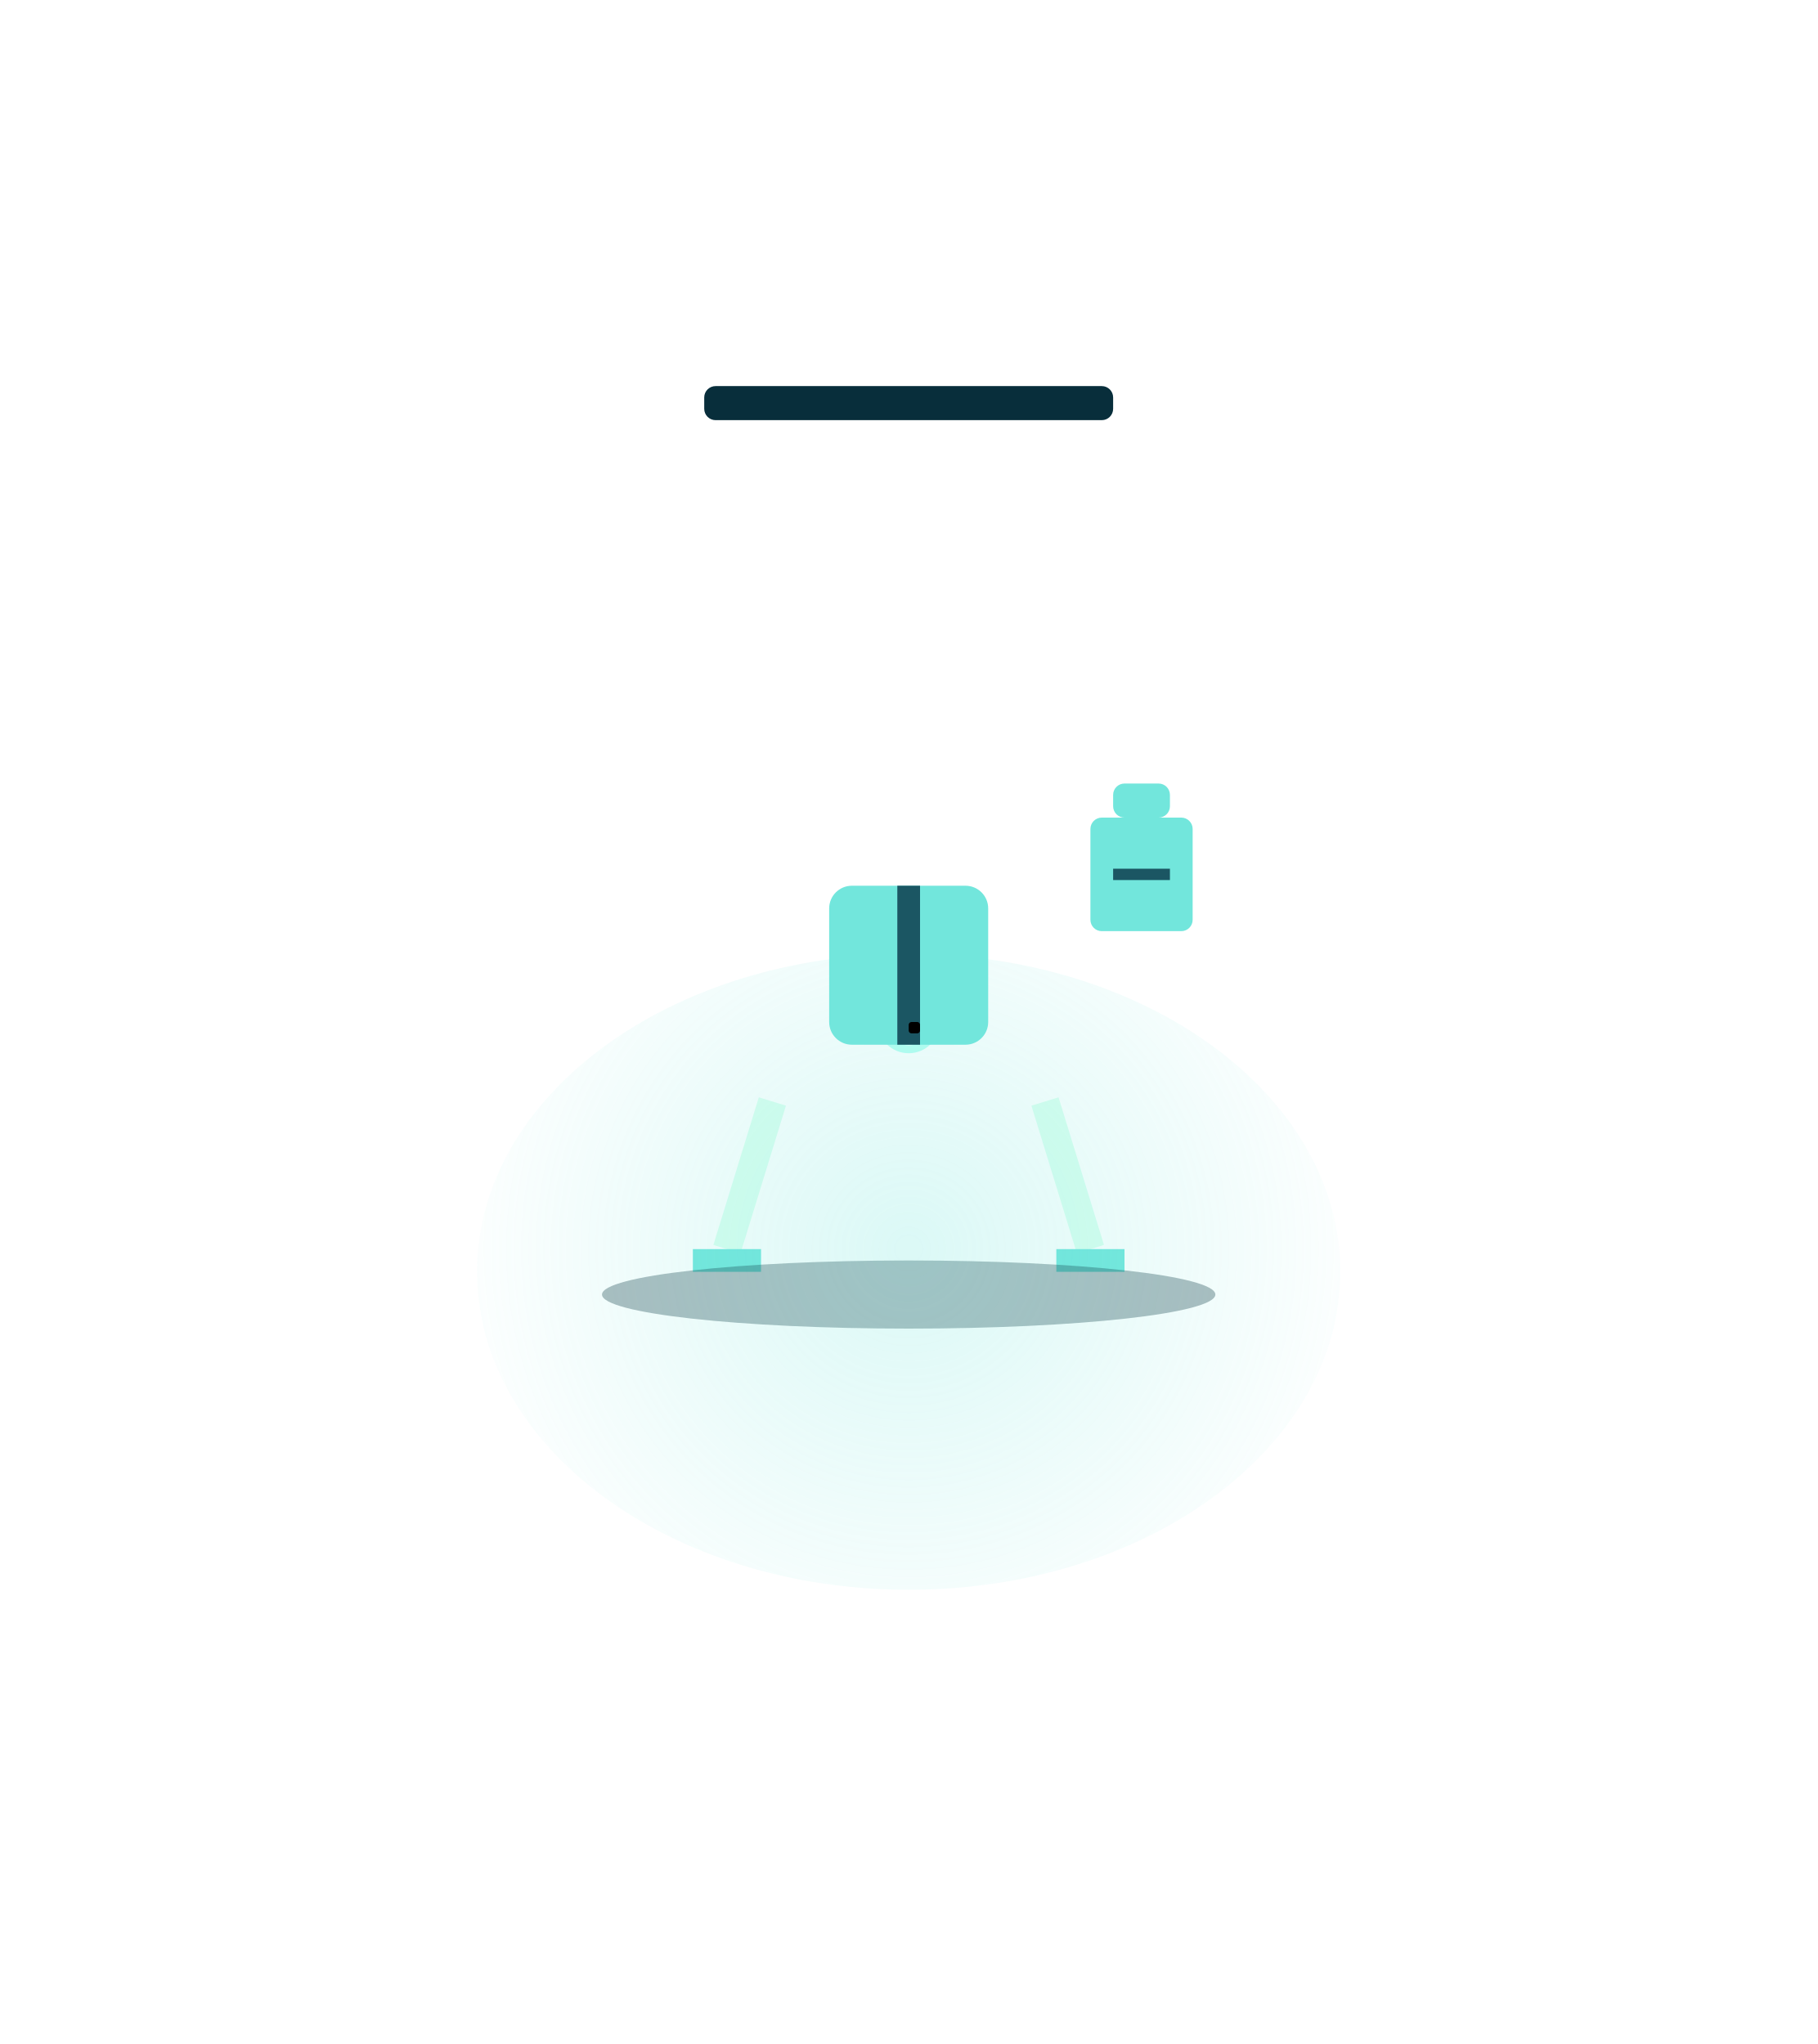
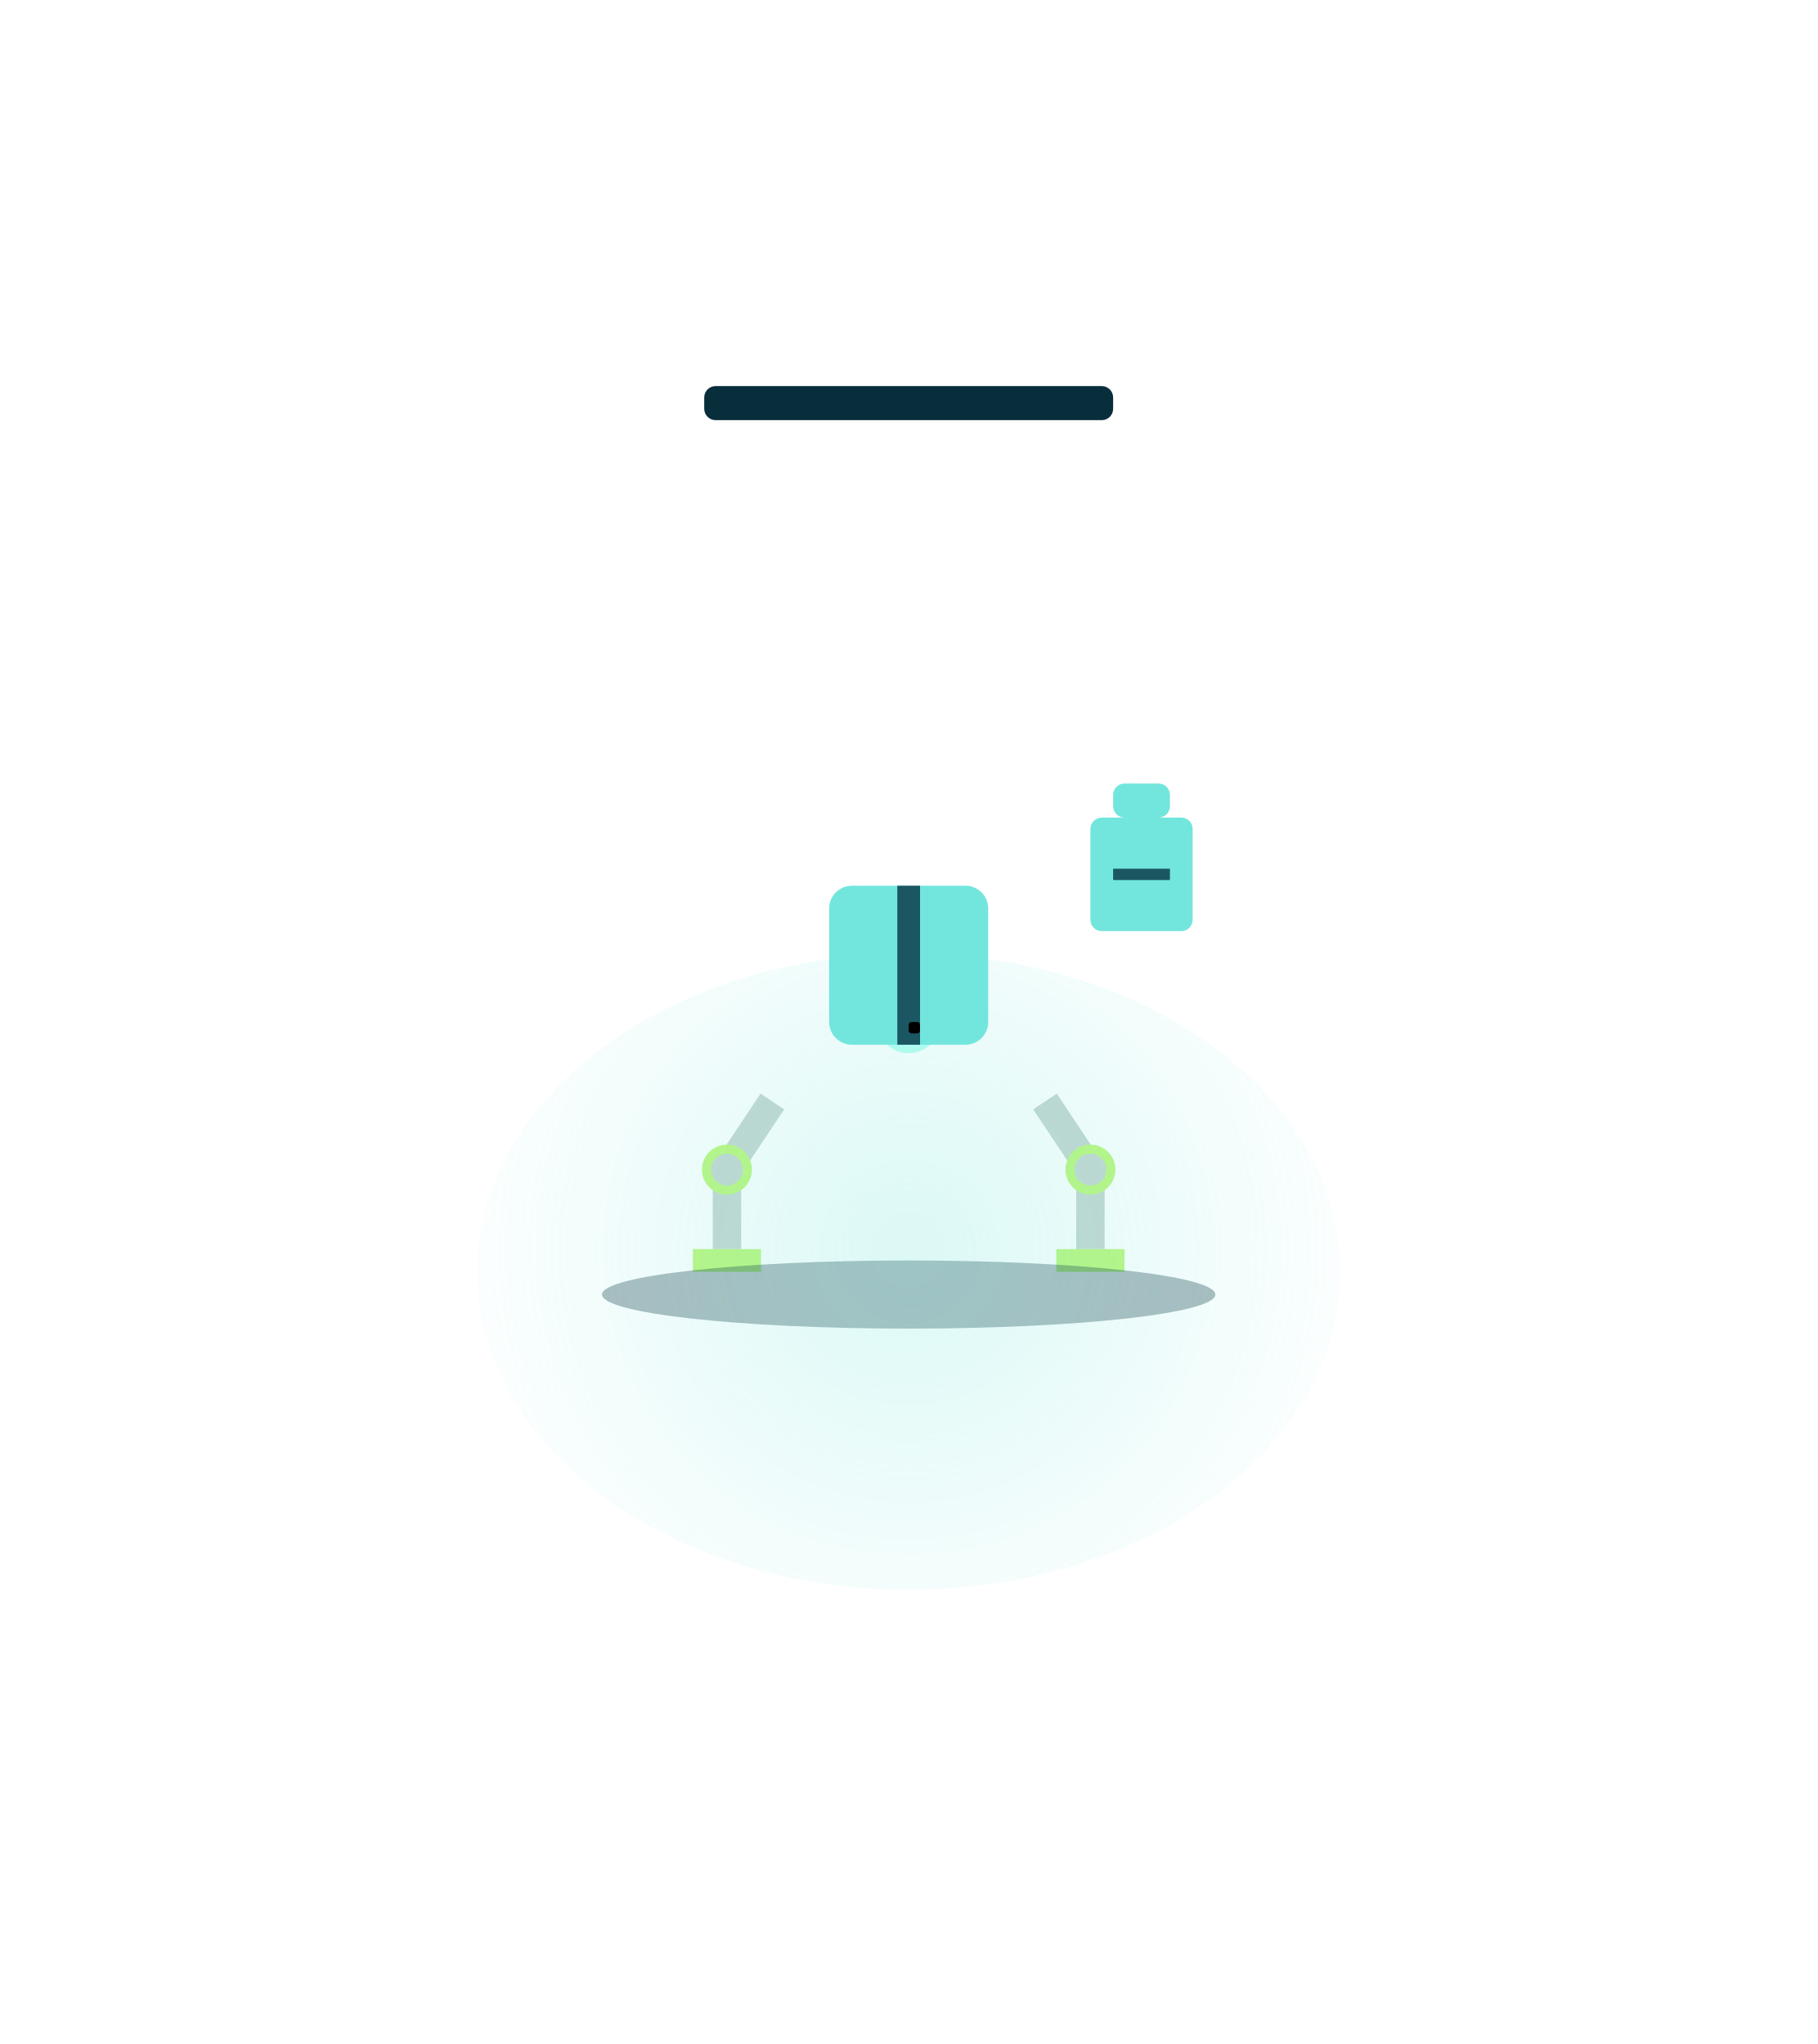
<svg xmlns="http://www.w3.org/2000/svg" viewBox="-80 -90 160 180" overflow="visible">
  <defs>
    <radialGradient id="thrust-glow" gradientUnits="userSpaceOnUse" fx="0" fy="20" cx="0" cy="20" r="43" fr="1">
      <stop offset="0" stop-color="#72e6dc40" />
      <stop offset="1" stop-color="#72e6dc00" />
    </radialGradient>
  </defs>
  <style>
    .zeta-tip[data-negative="true"] { fill: #72e6dc; }
  </style>
  <g id="star-small">
    <circle r="1.1" fill="#a0e8df" opacity=".55" />
  </g>
  <g id="star-large">
    <circle r="2.4" fill="none" stroke="#b9fff2" stroke-width=".7" />
    <circle cx="-.7" cy="-.7" r=".55" fill="#e2fff4" />
  </g>
  <g id="gear" fill="none">
-     <path d="M-12 7L-16 20 M12 7L16 20" stroke="#dcfff0" stroke-width="2.5" />
-     <path d="M-19 21H-13 M13 21H19" stroke="#72e6dc" stroke-width="2" />
+     <path d="M-12 7L-16 13V20 M12 7L16 13V20" stroke="#c7d6d0" stroke-width="2.5" stroke-linejoin="round" />
+     <circle cx="-16" cy="13" r="1.8" fill="#c7d6d0" stroke="#bdf77d" stroke-width=".8" />
+     <circle cx="16" cy="13" r="1.8" fill="#c7d6d0" stroke="#bdf77d" stroke-width=".8" />
+     <path d="M-19 21H-13 M13 21H19" stroke="#bdf77d" stroke-width="2" />
  </g>
  <g id="ship-shadow">
    <ellipse cy="24" rx="27" ry="3" fill="#082e3b55" />
  </g>
  <g id="vertical-thrust">
    <ellipse cy="22" rx="38" ry="28" fill="url(#thrust-glow)" />
    <ellipse data-wave="0" fill="none" stroke="#72e6dc" />
    <ellipse data-wave="1" fill="none" stroke="#72e6dc" />
    <ellipse data-wave="2" fill="none" stroke="#72e6dc" />
    <ellipse data-wave="3" fill="none" stroke="#72e6dc" />
  </g>
  <g id="horizontal-thrust" fill="none" stroke="#72e6dc" stroke-width="1.5">
    <ellipse data-wave="0" />
    <ellipse data-wave="1" />
    <ellipse data-wave="2" />
  </g>
  <g id="carried-order" font-family="monospace" text-anchor="middle">
    <rect x="16" y="-18" width="9" height="10" rx="1" fill="#72e6dc" />
    <rect x="18" y="-21" width="5" height="3" rx="1" fill="#72e6dc" />
    <path d="M18 -13H23" stroke="#1b5663" />
    <text class="zeta-tip" data-tip="" x="21" y="-30" fill="#dcfff0" font-size="12" font-weight="bold" />
    <text data-destination="" y="-46" fill="#dcfff0" font-size="9" />
  </g>
  <g id="waiting-order" font-family="monospace" text-anchor="middle">
    <rect x="-7" y="-12" width="14" height="14" rx="2" fill="#72e6dc" />
    <path d="M0 -12V2" stroke="#1b5663" stroke-width="2" />
    <text class="zeta-tip" data-tip="" y="-22" fill="#72e6dc" font-size="12" font-weight="bold" />
    <text data-count="" y="15" fill="#dcfff0" font-size="9" />
  </g>
  <g id="service" font-family="monospace" text-anchor="middle">
    <g data-dwell="">
      <rect x="-18" y="-56" width="36" height="3" rx="1" fill="#082e3b" />
      <rect data-progress="" x="-18" y="-56" height="3" rx="1" fill="#72e6dc" />
    </g>
    <text data-refuel="" y="-66" fill="#72e6dc" font-size="10" font-weight="bold" />
  </g>
  <g id="particle" data-crash-colors="#72e6dc,#72e6dc,#dcfff0" data-service-color="#72e6dc">
    <rect width="1" height="1" rx=".25" />
  </g>
  <g id="crash-message" font-family="monospace" text-anchor="middle">
    <text x="640" y="420" fill="#dcfff0" font-size="22" font-weight="bold">SAUCER LOST</text>
    <text data-message="" x="640" y="449" fill="#72e6dc" font-size="10" />
  </g>
</svg>
